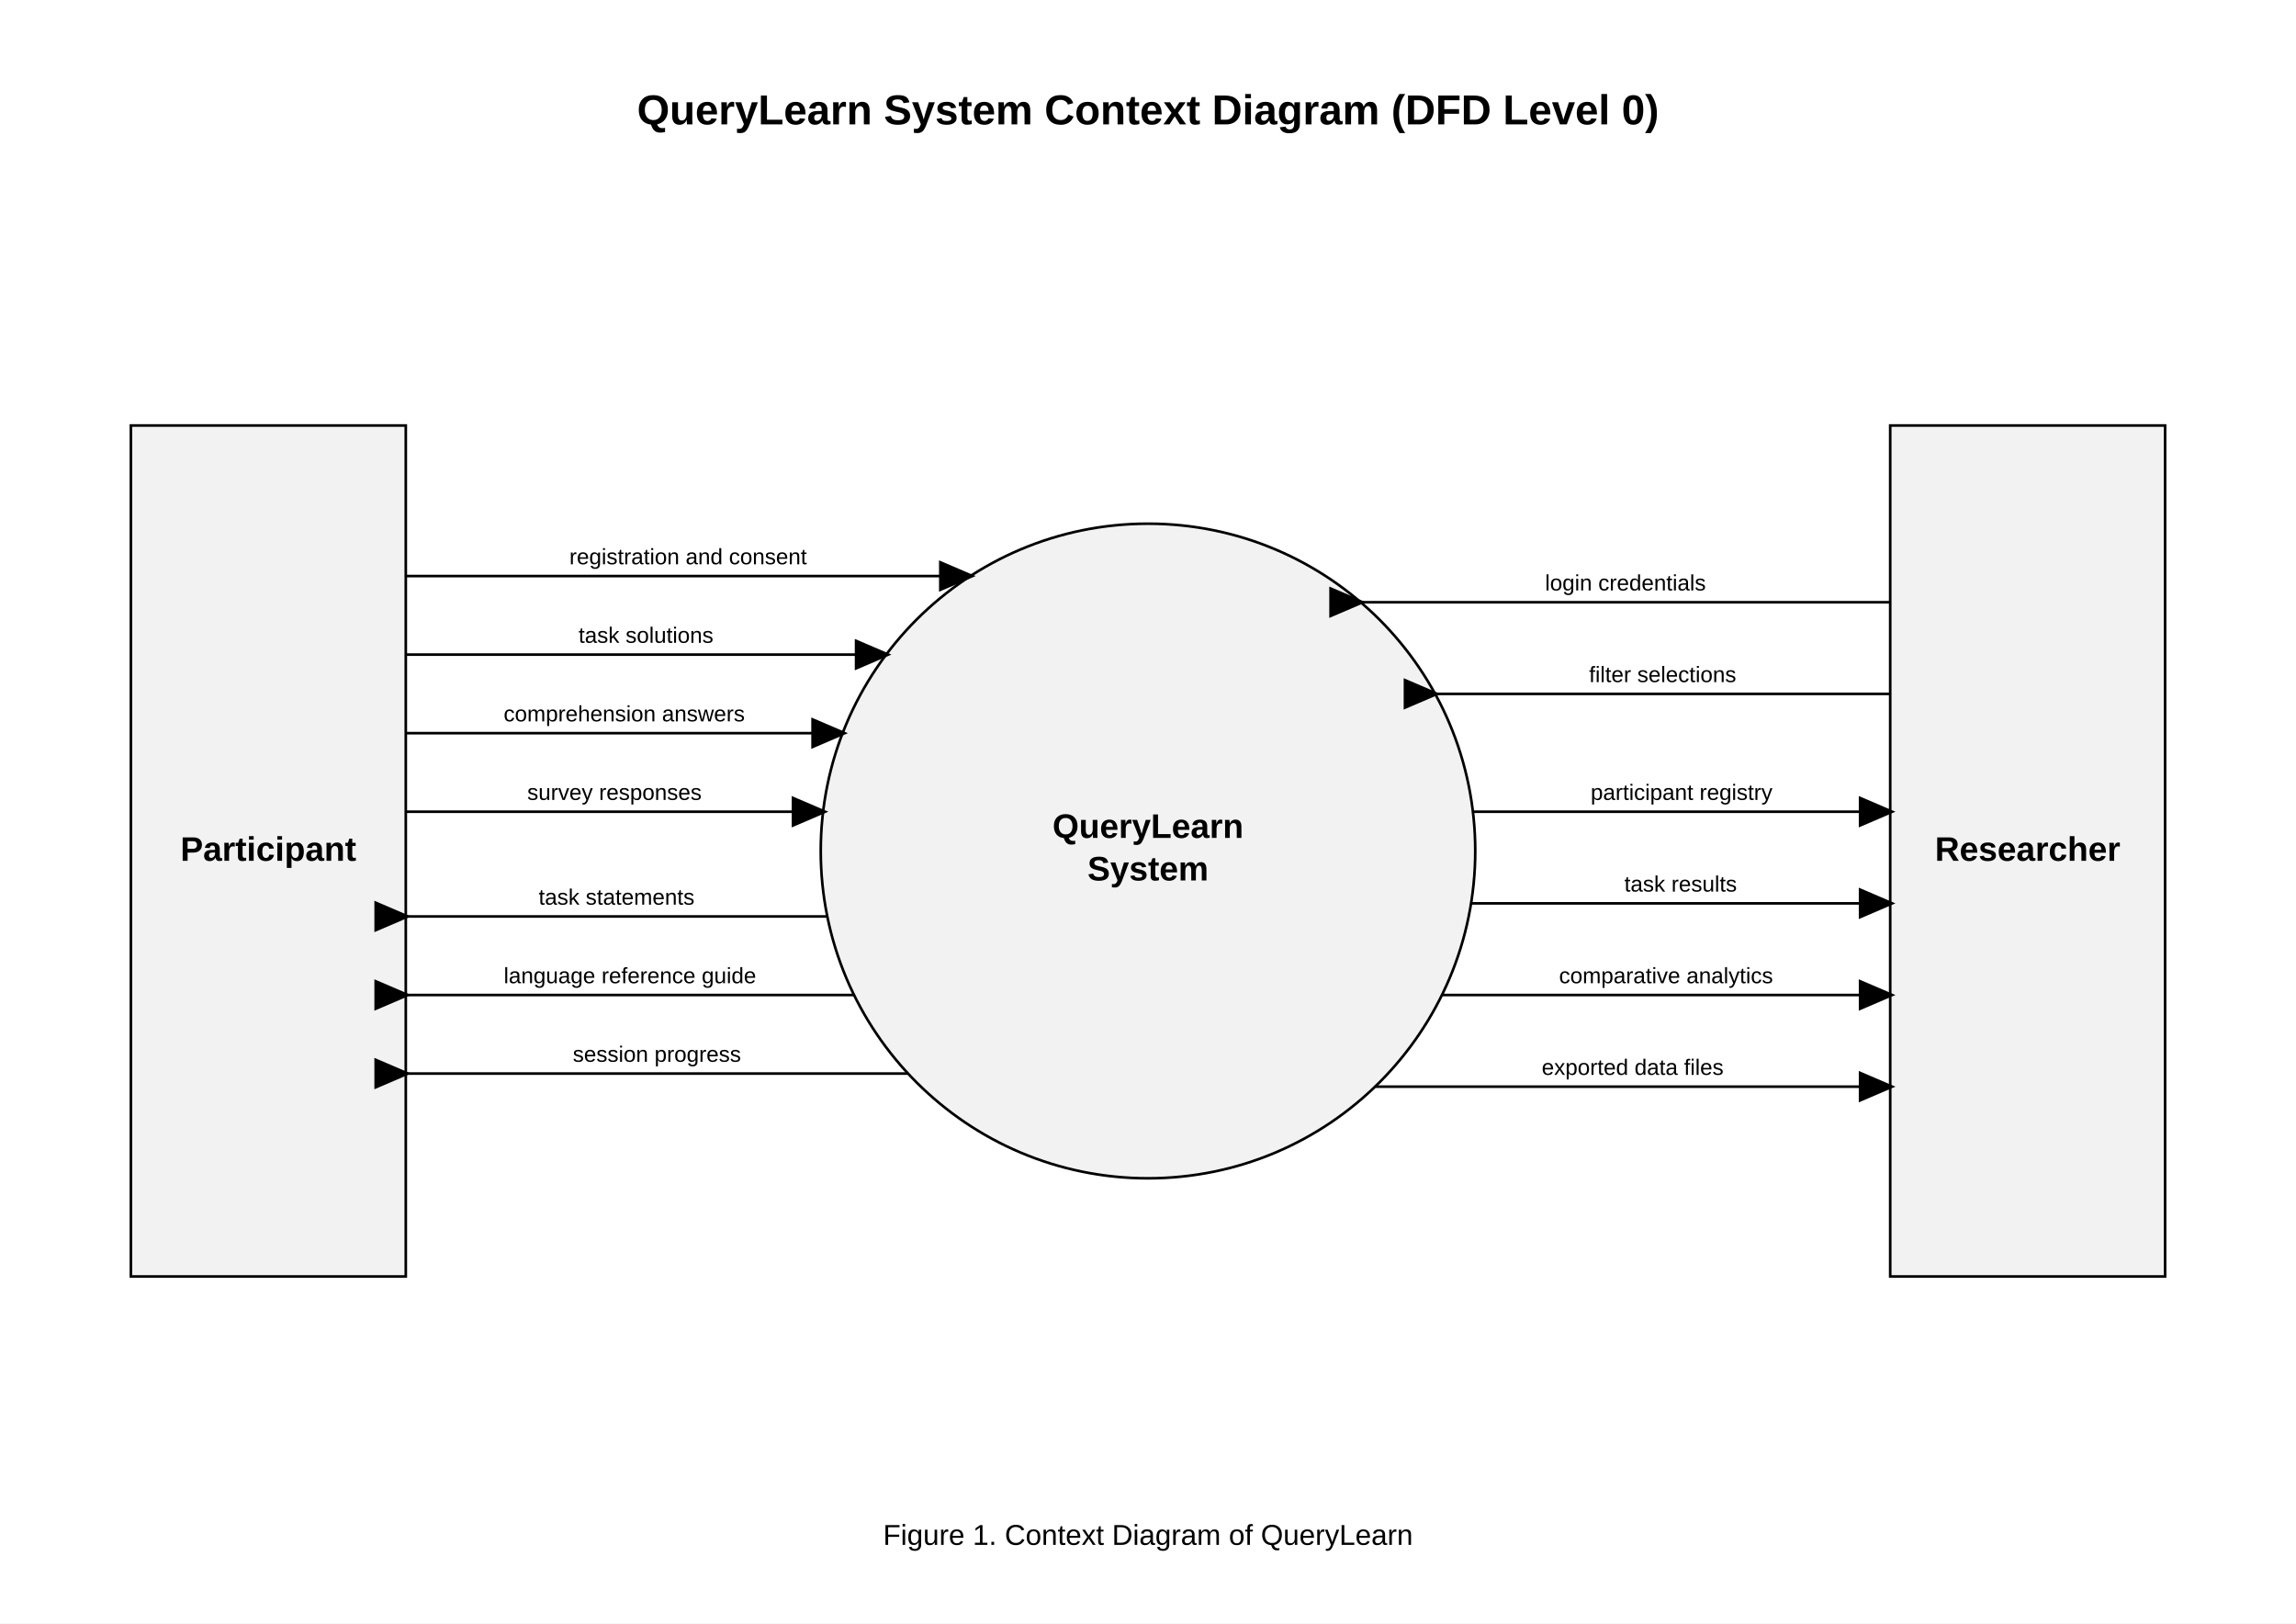
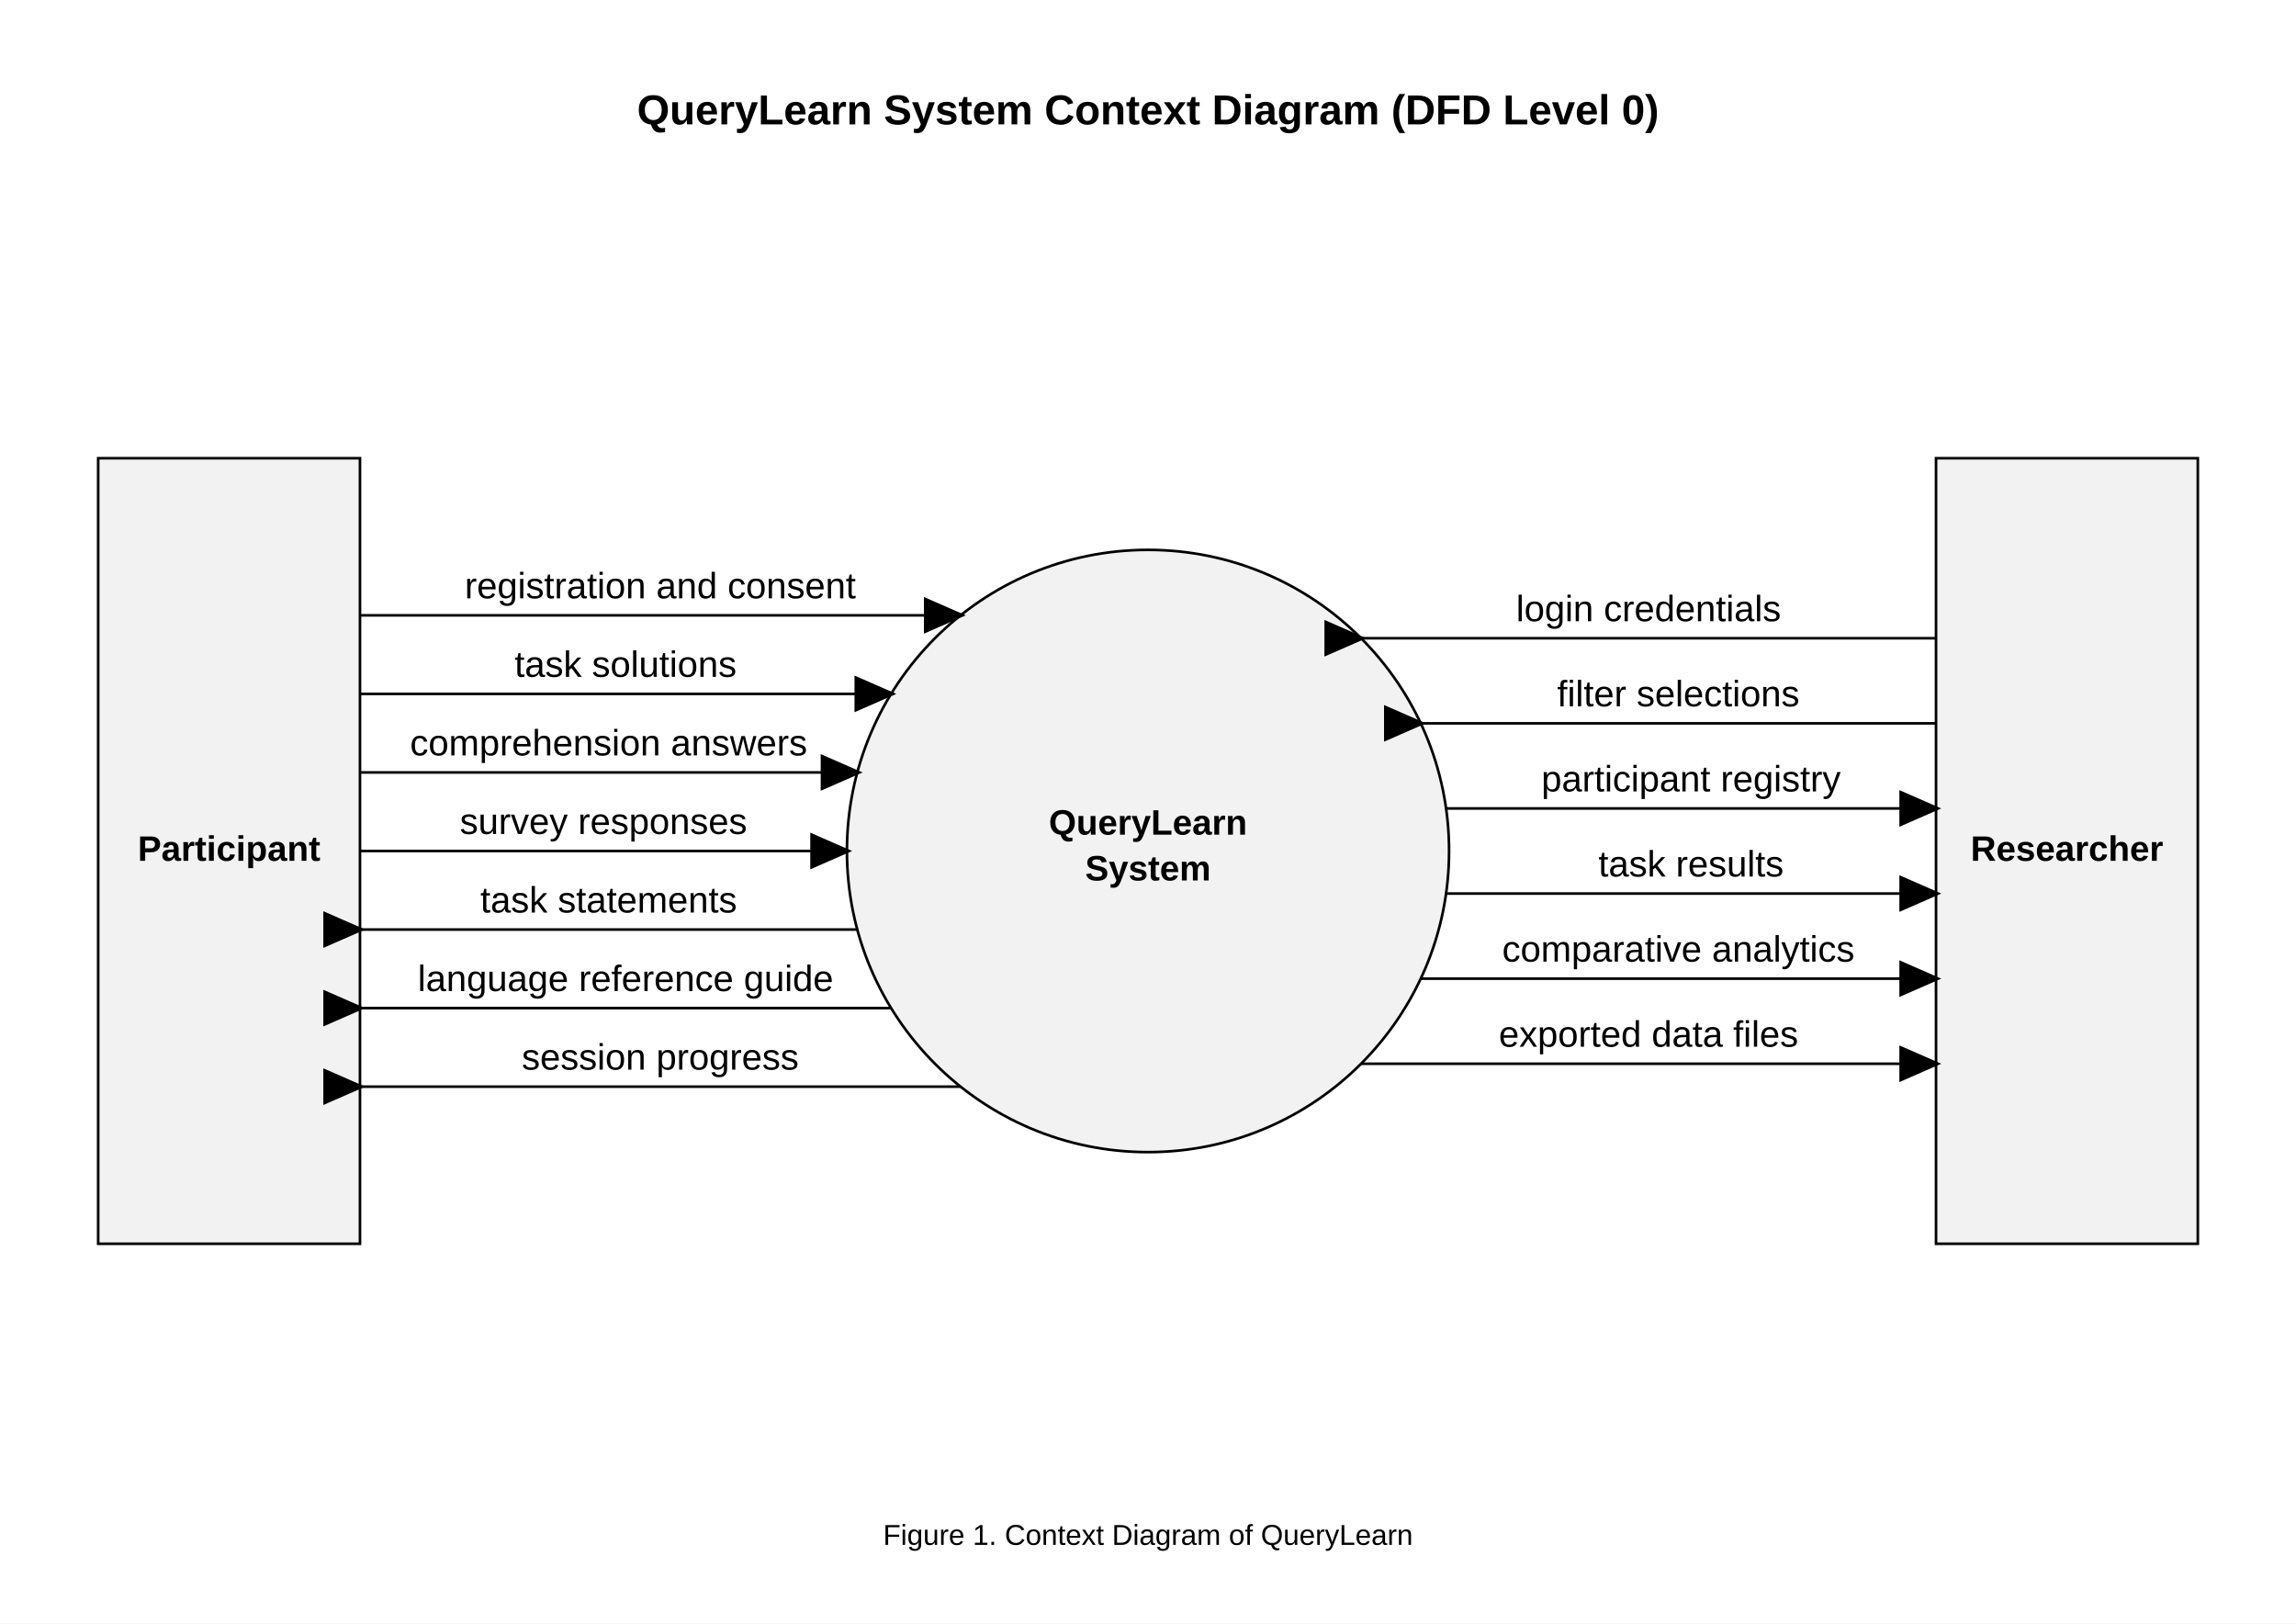
<svg xmlns="http://www.w3.org/2000/svg" viewBox="0 0 3508 2480" width="3508" height="2480">
  <defs>
-     <marker id="arrow-r" markerWidth="14" markerHeight="14" refX="12" refY="7" orient="auto">
-       <path d="M 0 1 L 14 7 L 0 13 Z" fill="#000000" />
+     <marker id="arrow-r" markerWidth="16" markerHeight="16" refX="14" refY="8" orient="auto">
+       <path d="M 0 1 L 16 8 L 0 15 Z" fill="#000000" />
    </marker>
-     <marker id="arrow-l" markerWidth="14" markerHeight="14" refX="2" refY="7" orient="auto">
-       <path d="M 14 1 L 0 7 L 14 13 Z" fill="#000000" />
+     <marker id="arrow-l" markerWidth="16" markerHeight="16" refX="2" refY="8" orient="auto">
+       <path d="M 16 1 L 0 8 L 16 15 Z" fill="#000000" />
    </marker>
  </defs>
  <rect width="3508" height="2480" fill="#FFFFFF" />
  <text x="1754" y="190" font-family="Arial, Helvetica, sans-serif" font-size="64" font-weight="bold" fill="#000000" text-anchor="middle">QueryLearn System Context Diagram (DFD Level 0)</text>
  <text x="1754" y="2360" font-family="Arial, Helvetica, sans-serif" font-size="44" fill="#000000" text-anchor="middle">Figure 1. Context Diagram of QueryLearn</text>
-   <rect x="200" y="650" width="420" height="1300" fill="#F2F2F2" stroke="#000000" stroke-width="4" />
-   <text x="410" y="1315" font-family="Arial, Helvetica, sans-serif" font-size="52" font-weight="bold" fill="#000000" text-anchor="middle">Participant</text>
-   <rect x="2888" y="650" width="420" height="1300" fill="#F2F2F2" stroke="#000000" stroke-width="4" />
-   <text x="3098" y="1315" font-family="Arial, Helvetica, sans-serif" font-size="52" font-weight="bold" fill="#000000" text-anchor="middle">Researcher</text>
-   <circle cx="1754" cy="1300" r="500" fill="#F2F2F2" stroke="#000000" stroke-width="4" />
-   <text x="1754" y="1280" font-family="Arial, Helvetica, sans-serif" font-size="52" font-weight="bold" fill="#000000" text-anchor="middle">QueryLearn</text>
-   <text x="1754" y="1345" font-family="Arial, Helvetica, sans-serif" font-size="52" font-weight="bold" fill="#000000" text-anchor="middle">System</text>
-   <line x1="620" y1="880" x2="1482.707" y2="880" stroke="#000000" stroke-width="4" marker-end="url(#arrow-r)" />
-   <rect x="777.353" y="832" width="548" height="40" fill="#FFFFFF" />
-   <text x="1051.353" y="862" font-family="Arial, Helvetica, sans-serif" font-size="34" fill="#000000" text-anchor="middle">registration and consent</text>
-   <line x1="620" y1="1000" x2="1354.0" y2="1000" stroke="#000000" stroke-width="4" marker-end="url(#arrow-r)" />
-   <rect x="818.0" y="952" width="338" height="40" fill="#FFFFFF" />
-   <text x="987.0" y="982" font-family="Arial, Helvetica, sans-serif" font-size="34" fill="#000000" text-anchor="middle">task solutions</text>
-   <line x1="620" y1="1120" x2="1287.524" y2="1120" stroke="#000000" stroke-width="4" marker-end="url(#arrow-r)" />
-   <rect x="711.262" y="1072" width="485" height="40" fill="#FFFFFF" />
-   <text x="953.762" y="1102" font-family="Arial, Helvetica, sans-serif" font-size="34" fill="#000000" text-anchor="middle">comprehension answers</text>
-   <line x1="620" y1="1240" x2="1257.613" y2="1240" stroke="#000000" stroke-width="4" marker-end="url(#arrow-r)" />
-   <rect x="748.807" y="1192" width="380" height="40" fill="#FFFFFF" />
-   <text x="938.807" y="1222" font-family="Arial, Helvetica, sans-serif" font-size="34" fill="#000000" text-anchor="middle">survey responses</text>
-   <line x1="1264.102" y1="1400" x2="620" y2="1400" stroke="#000000" stroke-width="4" marker-end="url(#arrow-l)" />
-   <rect x="762.551" y="1352" width="359" height="40" fill="#FFFFFF" />
-   <text x="942.051" y="1382" font-family="Arial, Helvetica, sans-serif" font-size="34" fill="#000000" text-anchor="middle">task statements</text>
-   <line x1="1305.001" y1="1520" x2="620" y2="1520" stroke="#000000" stroke-width="4" marker-end="url(#arrow-l)" />
-   <rect x="688.501" y="1472" width="548" height="40" fill="#FFFFFF" />
-   <text x="962.501" y="1502" font-family="Arial, Helvetica, sans-serif" font-size="34" fill="#000000" text-anchor="middle">language reference guide</text>
-   <line x1="1387.394" y1="1640" x2="620" y2="1640" stroke="#000000" stroke-width="4" marker-end="url(#arrow-l)" />
-   <rect x="813.697" y="1592" width="380" height="40" fill="#FFFFFF" />
-   <text x="1003.697" y="1622" font-family="Arial, Helvetica, sans-serif" font-size="34" fill="#000000" text-anchor="middle">session progress</text>
-   <line x1="2888" y1="920" x2="2078.962" y2="920" stroke="#000000" stroke-width="4" marker-end="url(#arrow-l)" />
-   <rect x="2282.981" y="872" width="401" height="40" fill="#FFFFFF" />
-   <text x="2483.481" y="902" font-family="Arial, Helvetica, sans-serif" font-size="34" fill="#000000" text-anchor="middle">login credentials</text>
-   <line x1="2888" y1="1060" x2="2192.634" y2="1060" stroke="#000000" stroke-width="4" marker-end="url(#arrow-l)" />
-   <rect x="2339.817" y="1012" width="401" height="40" fill="#FFFFFF" />
-   <text x="2540.317" y="1042" font-family="Arial, Helvetica, sans-serif" font-size="34" fill="#000000" text-anchor="middle">filter selections</text>
-   <line x1="2250.387" y1="1240" x2="2888" y2="1240" stroke="#000000" stroke-width="4" marker-end="url(#arrow-r)" />
-   <rect x="2337.193" y="1192" width="464" height="40" fill="#FFFFFF" />
-   <text x="2569.193" y="1222" font-family="Arial, Helvetica, sans-serif" font-size="34" fill="#000000" text-anchor="middle">participant registry</text>
-   <line x1="2247.559" y1="1380" x2="2888" y2="1380" stroke="#000000" stroke-width="4" marker-end="url(#arrow-r)" />
-   <rect x="2419.779" y="1332" width="296" height="40" fill="#FFFFFF" />
-   <text x="2567.779" y="1362" font-family="Arial, Helvetica, sans-serif" font-size="34" fill="#000000" text-anchor="middle">task results</text>
-   <line x1="2202.999" y1="1520" x2="2888" y2="1520" stroke="#000000" stroke-width="4" marker-end="url(#arrow-r)" />
-   <rect x="2302.999" y="1472" width="485" height="40" fill="#FFFFFF" />
-   <text x="2545.499" y="1502" font-family="Arial, Helvetica, sans-serif" font-size="34" fill="#000000" text-anchor="middle">comparative analytics</text>
-   <line x1="2100.987" y1="1660" x2="2888" y2="1660" stroke="#000000" stroke-width="4" marker-end="url(#arrow-r)" />
-   <rect x="2272.994" y="1612" width="443" height="40" fill="#FFFFFF" />
-   <text x="2494.494" y="1642" font-family="Arial, Helvetica, sans-serif" font-size="34" fill="#000000" text-anchor="middle">exported data files</text>
+   <rect x="150" y="700" width="400" height="1200" fill="#F2F2F2" stroke="#000000" stroke-width="4" />
+   <text x="350" y="1315" font-family="Arial, Helvetica, sans-serif" font-size="54" font-weight="bold" fill="#000000" text-anchor="middle">Participant</text>
+   <rect x="2958" y="700" width="400" height="1200" fill="#F2F2F2" stroke="#000000" stroke-width="4" />
+   <text x="3158" y="1315" font-family="Arial, Helvetica, sans-serif" font-size="54" font-weight="bold" fill="#000000" text-anchor="middle">Researcher</text>
+   <circle cx="1754" cy="1300" r="460" fill="#F2F2F2" stroke="#000000" stroke-width="4" />
+   <text x="1754" y="1275" font-family="Arial, Helvetica, sans-serif" font-size="54" font-weight="bold" fill="#000000" text-anchor="middle">QueryLearn</text>
+   <text x="1754" y="1345" font-family="Arial, Helvetica, sans-serif" font-size="54" font-weight="bold" fill="#000000" text-anchor="middle">System</text>
+   <line x1="550" y1="940" x2="1467.644" y2="940" stroke="#000000" stroke-width="4" marker-end="url(#arrow-r)" />
+   <rect x="664.822" y="870" width="688" height="54" fill="#FFFFFF" />
+   <text x="1008.822" y="914" font-family="Arial, Helvetica, sans-serif" font-size="56" fill="#000000" text-anchor="middle">registration and consent</text>
+   <line x1="550" y1="1060" x2="1361.572" y2="1060" stroke="#000000" stroke-width="4" marker-end="url(#arrow-r)" />
+   <rect x="746.786" y="990" width="418" height="54" fill="#FFFFFF" />
+   <text x="955.786" y="1034" font-family="Arial, Helvetica, sans-serif" font-size="56" fill="#000000" text-anchor="middle">task solutions</text>
+   <line x1="550" y1="1180" x2="1309.928" y2="1180" stroke="#000000" stroke-width="4" marker-end="url(#arrow-r)" />
+   <rect x="626.464" y="1110" width="607" height="54" fill="#FFFFFF" />
+   <text x="929.964" y="1154" font-family="Arial, Helvetica, sans-serif" font-size="56" fill="#000000" text-anchor="middle">comprehension answers</text>
+   <line x1="550" y1="1300" x2="1294.0" y2="1300" stroke="#000000" stroke-width="4" marker-end="url(#arrow-r)" />
+   <rect x="686.0" y="1230" width="472" height="54" fill="#FFFFFF" />
+   <text x="922.0" y="1274" font-family="Arial, Helvetica, sans-serif" font-size="56" fill="#000000" text-anchor="middle">survey responses</text>
+   <line x1="1309.928" y1="1420" x2="550" y2="1420" stroke="#000000" stroke-width="4" marker-end="url(#arrow-l)" />
+   <rect x="707.464" y="1350" width="445" height="54" fill="#FFFFFF" />
+   <text x="929.964" y="1394" font-family="Arial, Helvetica, sans-serif" font-size="56" fill="#000000" text-anchor="middle">task statements</text>
+   <line x1="1361.572" y1="1540" x2="550" y2="1540" stroke="#000000" stroke-width="4" marker-end="url(#arrow-l)" />
+   <rect x="611.786" y="1470" width="688" height="54" fill="#FFFFFF" />
+   <text x="955.786" y="1514" font-family="Arial, Helvetica, sans-serif" font-size="56" fill="#000000" text-anchor="middle">language reference guide</text>
+   <line x1="1467.644" y1="1660" x2="550" y2="1660" stroke="#000000" stroke-width="4" marker-end="url(#arrow-l)" />
+   <rect x="772.822" y="1590" width="472" height="54" fill="#FFFFFF" />
+   <text x="1008.822" y="1634" font-family="Arial, Helvetica, sans-serif" font-size="56" fill="#000000" text-anchor="middle">session progress</text>
+   <line x1="2958" y1="975" x2="2079.538" y2="975" stroke="#000000" stroke-width="4" marker-end="url(#arrow-l)" />
+   <rect x="2269.269" y="905" width="499" height="54" fill="#FFFFFF" />
+   <text x="2518.769" y="949" font-family="Arial, Helvetica, sans-serif" font-size="56" fill="#000000" text-anchor="middle">login credentials</text>
+   <line x1="2958" y1="1105" x2="2170.623" y2="1105" stroke="#000000" stroke-width="4" marker-end="url(#arrow-l)" />
+   <rect x="2314.812" y="1035" width="499" height="54" fill="#FFFFFF" />
+   <text x="2564.312" y="1079" font-family="Arial, Helvetica, sans-serif" font-size="56" fill="#000000" text-anchor="middle">filter selections</text>
+   <line x1="2209.384" y1="1235" x2="2958" y2="1235" stroke="#000000" stroke-width="4" marker-end="url(#arrow-r)" />
+   <rect x="2293.692" y="1165" width="580" height="54" fill="#FFFFFF" />
+   <text x="2583.692" y="1209" font-family="Arial, Helvetica, sans-serif" font-size="56" fill="#000000" text-anchor="middle">participant registry</text>
+   <line x1="2209.384" y1="1365" x2="2958" y2="1365" stroke="#000000" stroke-width="4" marker-end="url(#arrow-r)" />
+   <rect x="2401.692" y="1295" width="364" height="54" fill="#FFFFFF" />
+   <text x="2583.692" y="1339" font-family="Arial, Helvetica, sans-serif" font-size="56" fill="#000000" text-anchor="middle">task results</text>
+   <line x1="2170.623" y1="1495" x2="2958" y2="1495" stroke="#000000" stroke-width="4" marker-end="url(#arrow-r)" />
+   <rect x="2260.812" y="1425" width="607" height="54" fill="#FFFFFF" />
+   <text x="2564.312" y="1469" font-family="Arial, Helvetica, sans-serif" font-size="56" fill="#000000" text-anchor="middle">comparative analytics</text>
+   <line x1="2079.538" y1="1625" x2="2958" y2="1625" stroke="#000000" stroke-width="4" marker-end="url(#arrow-r)" />
+   <rect x="2242.269" y="1555" width="553" height="54" fill="#FFFFFF" />
+   <text x="2518.769" y="1599" font-family="Arial, Helvetica, sans-serif" font-size="56" fill="#000000" text-anchor="middle">exported data files</text>
</svg>
